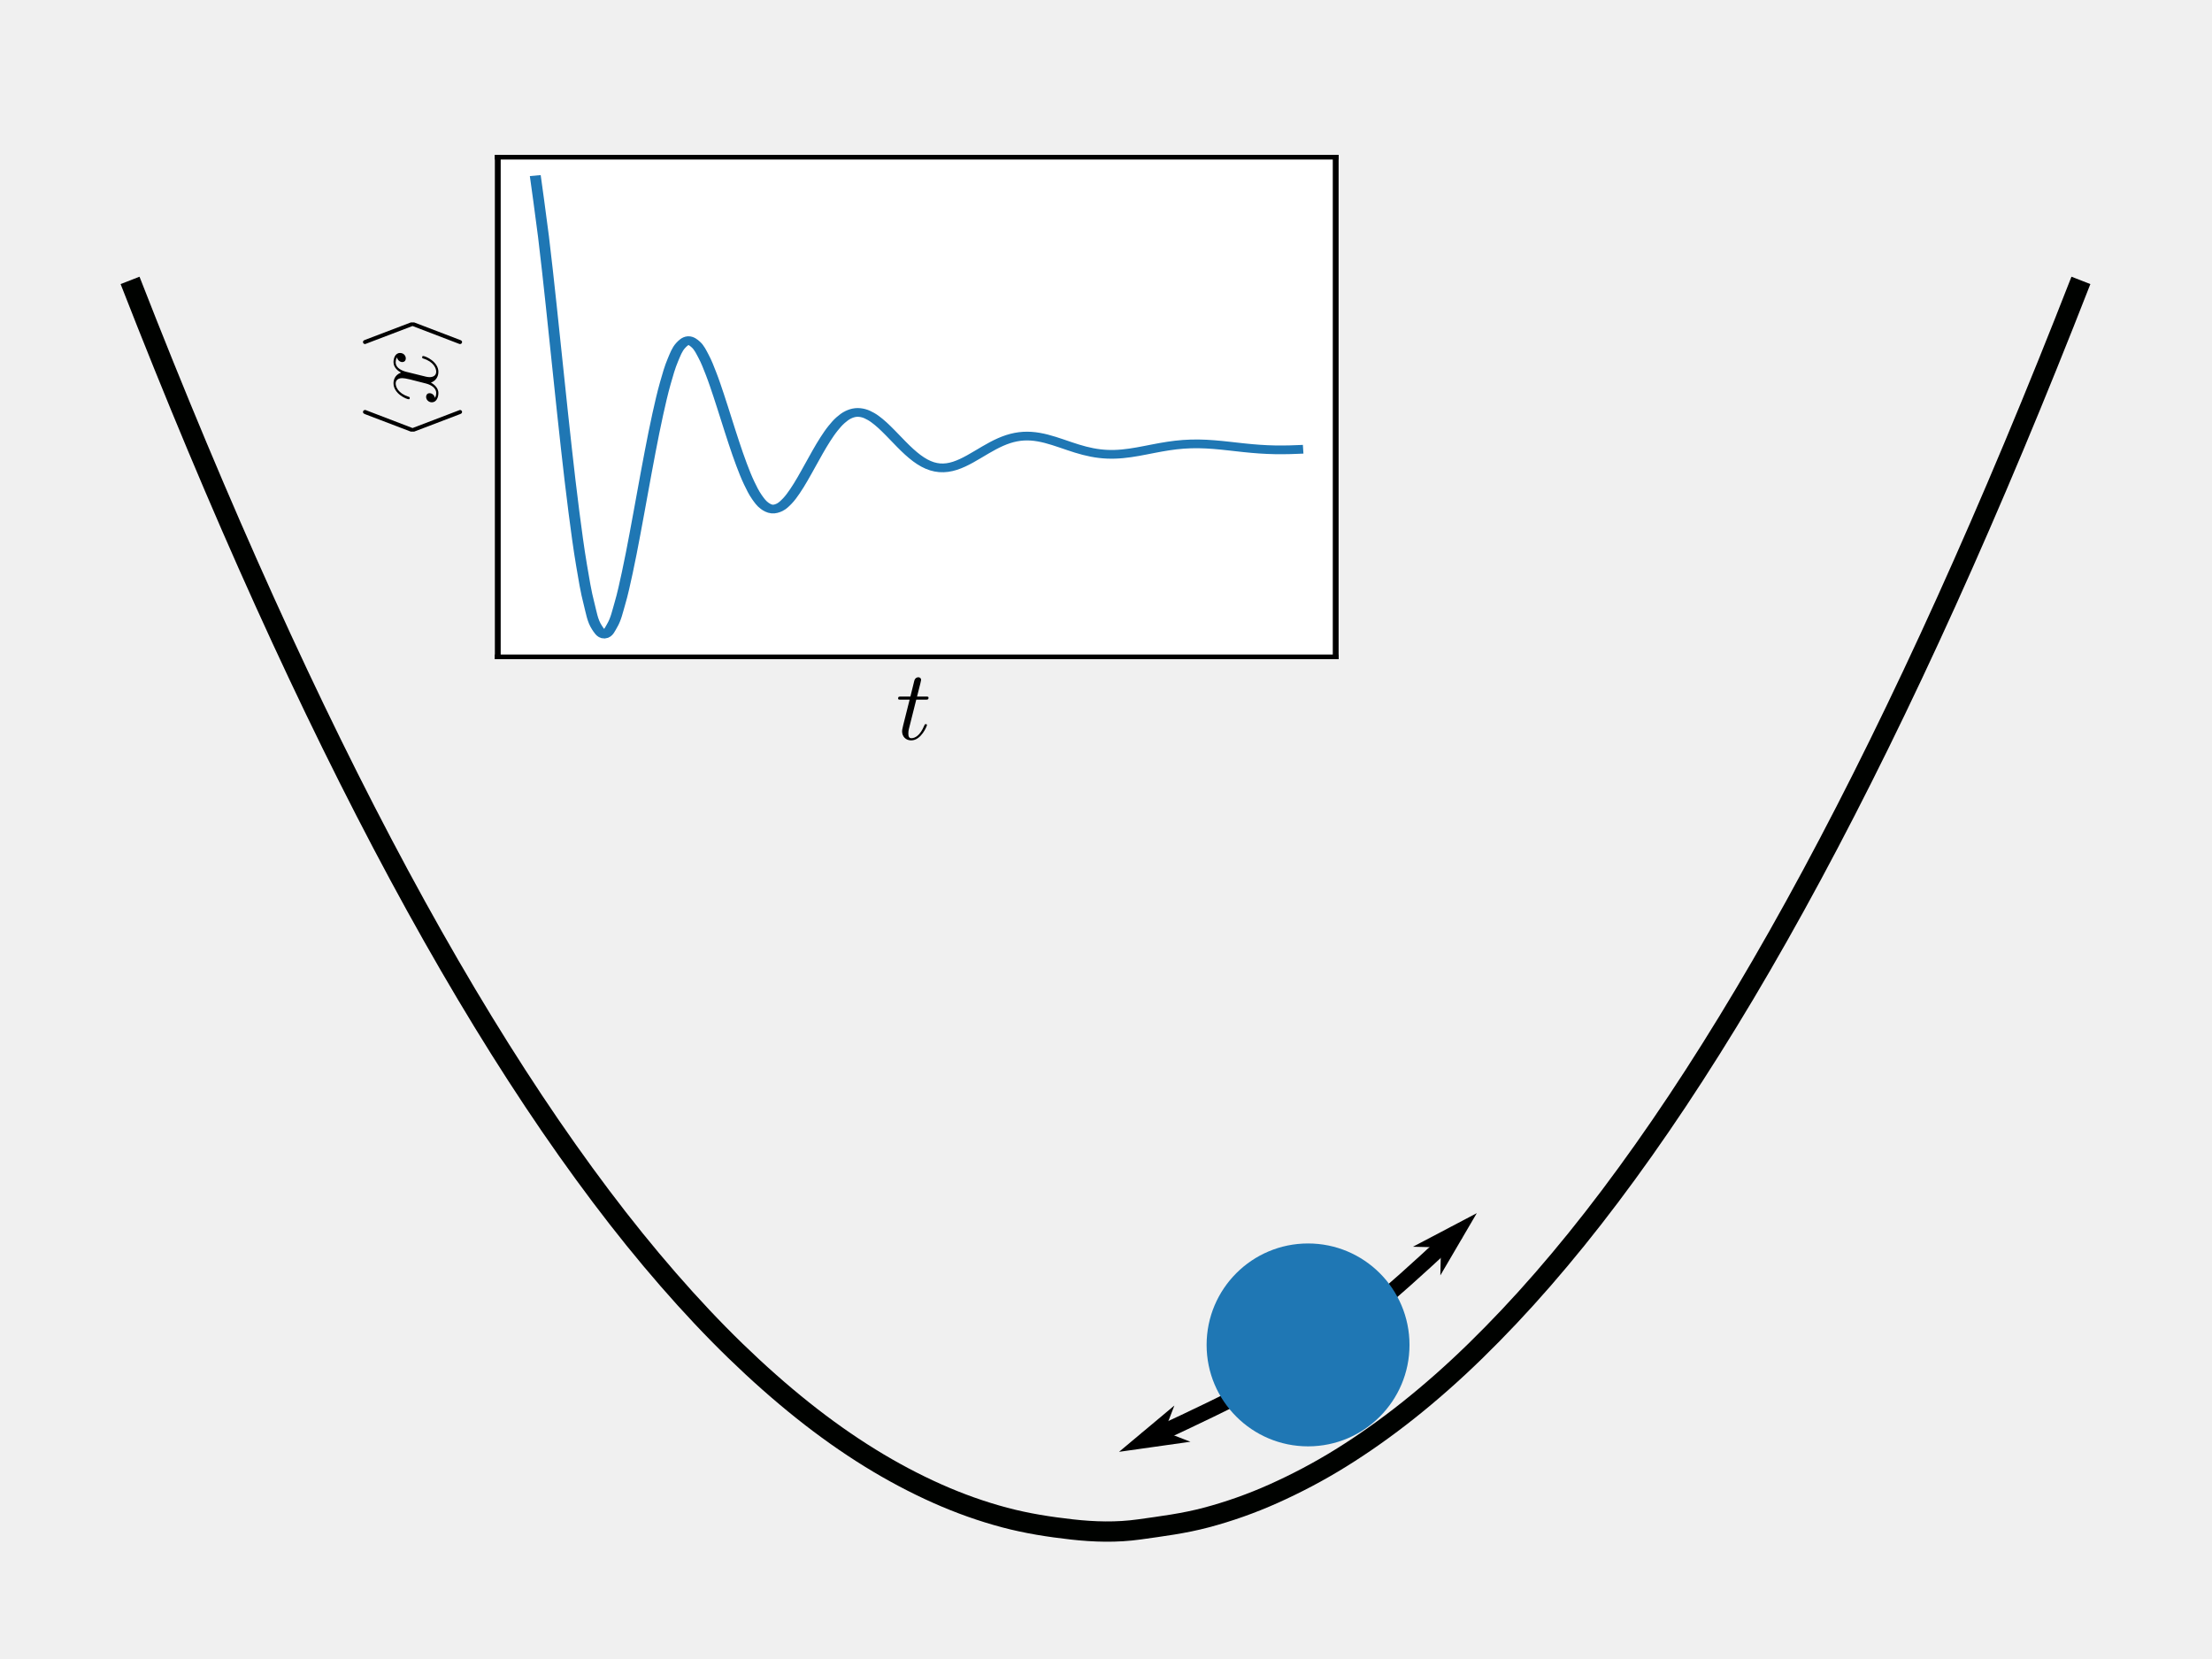
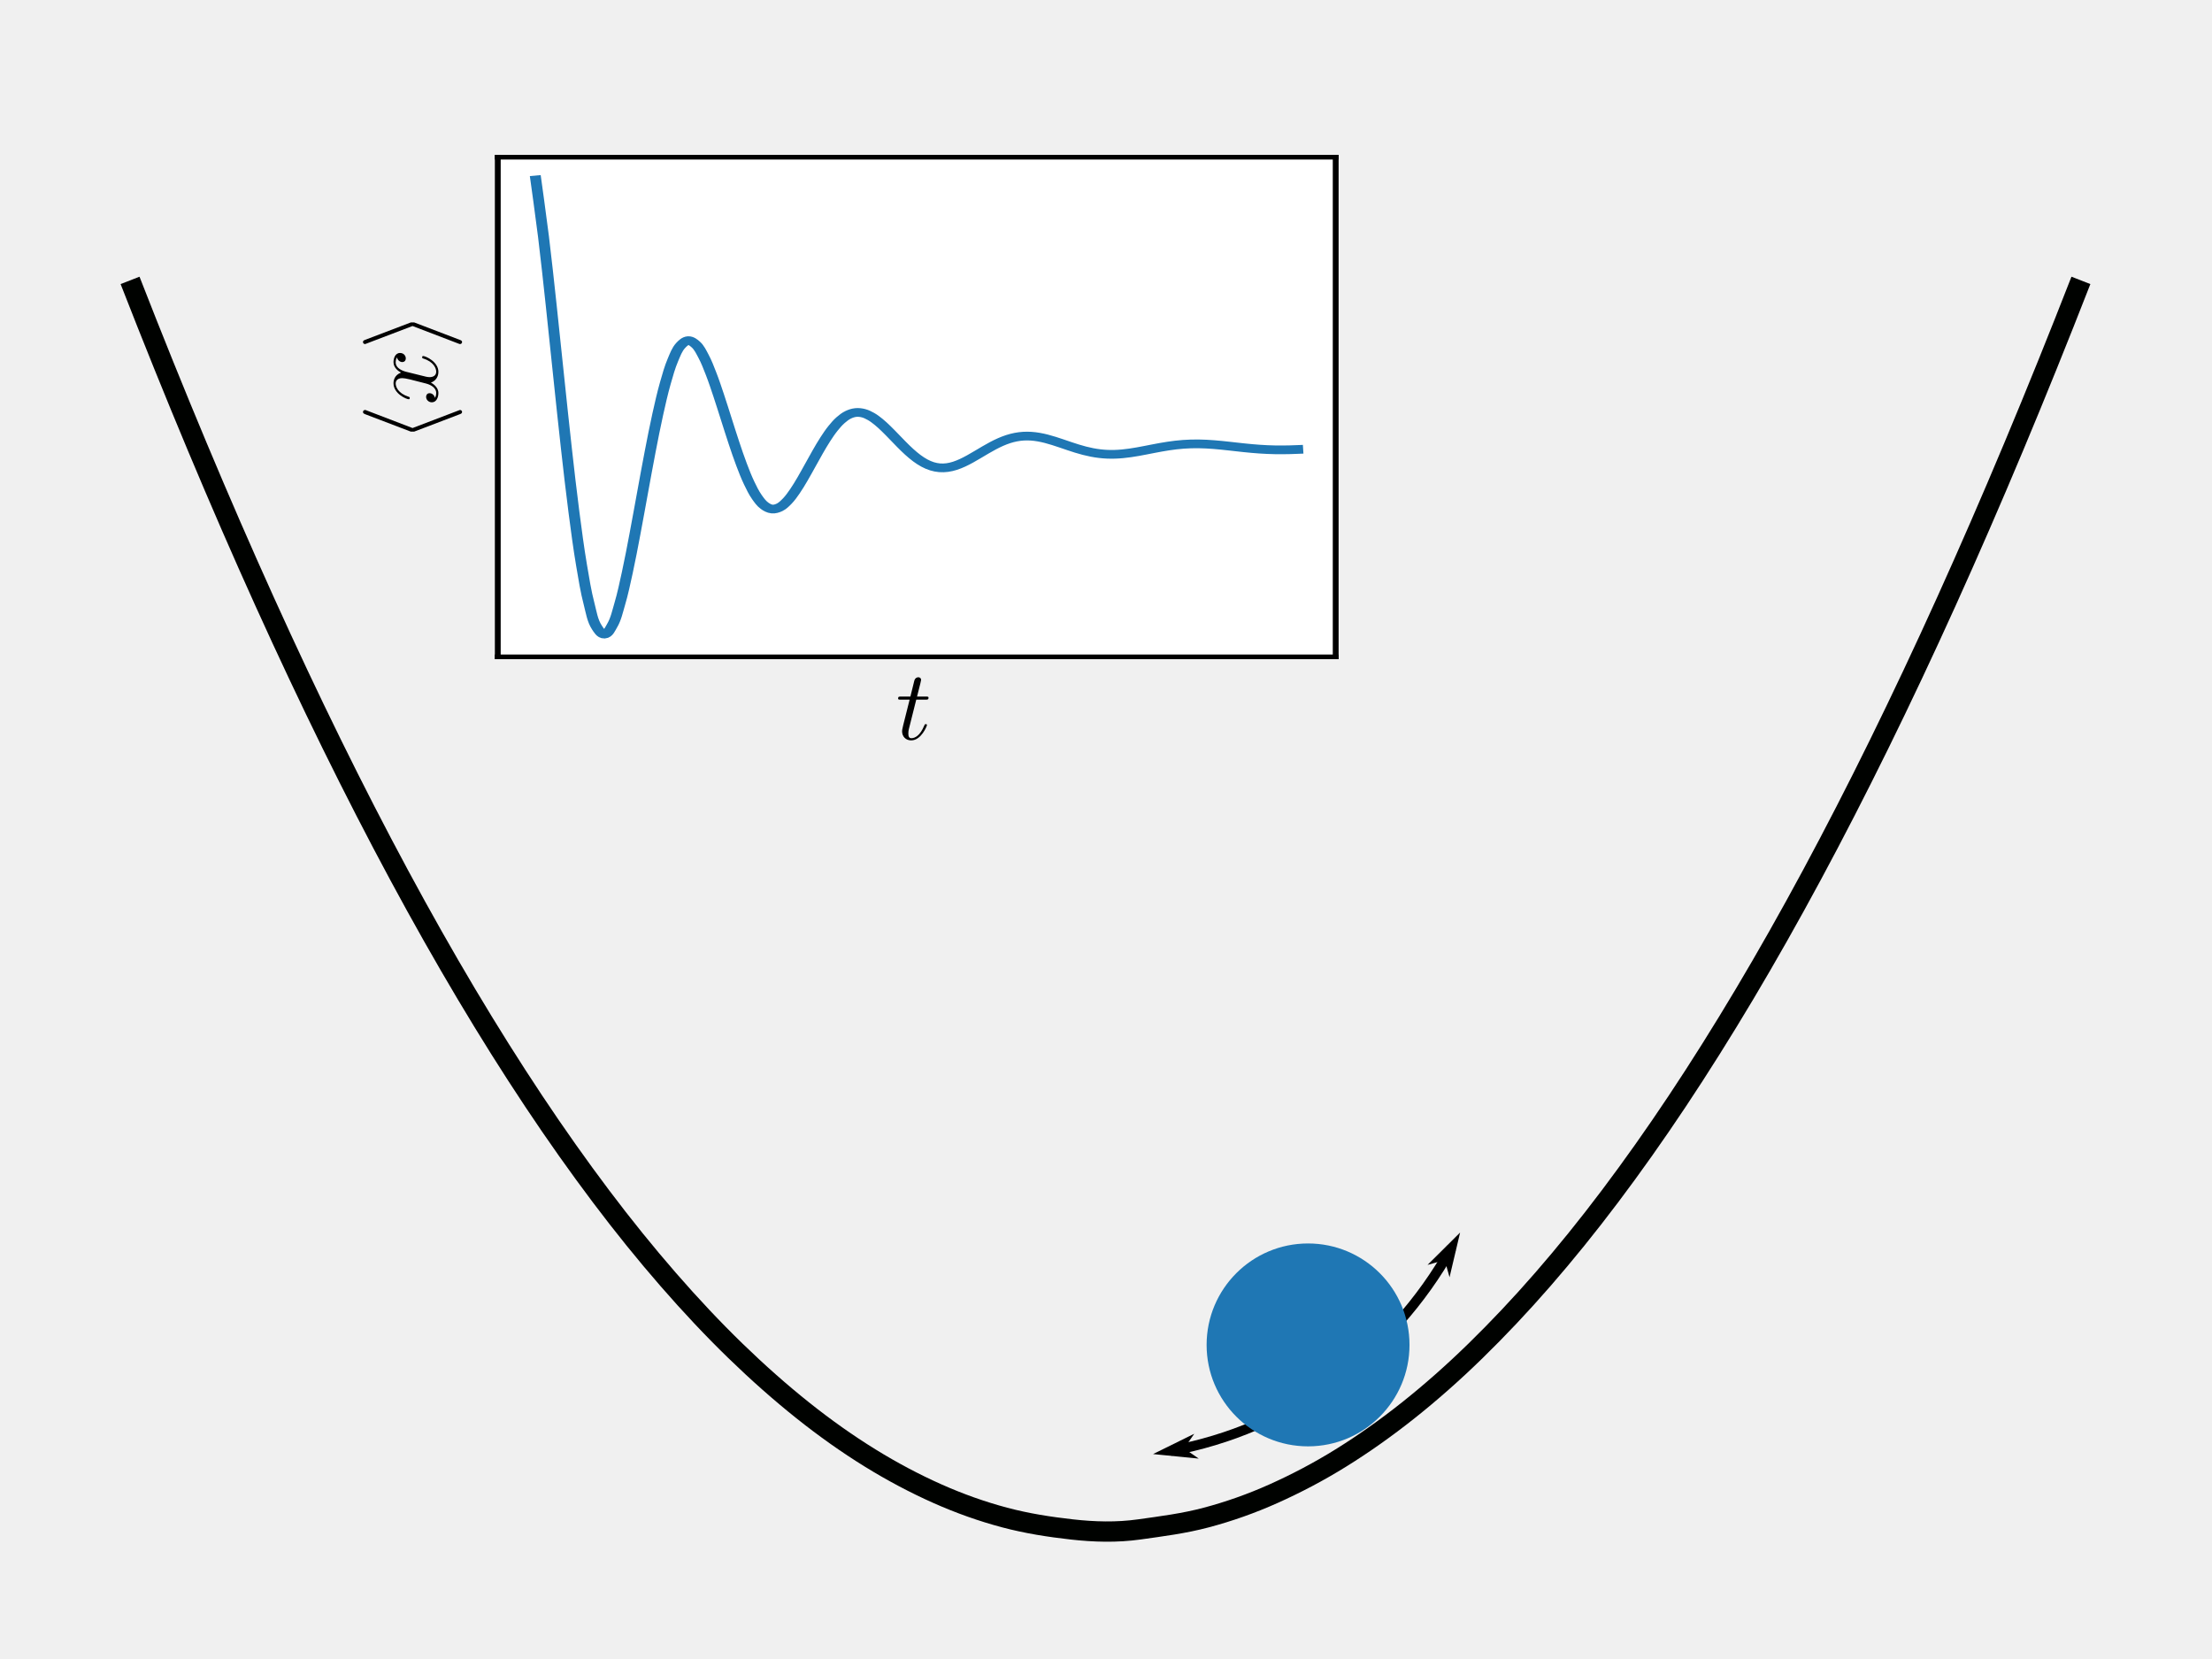
<svg xmlns="http://www.w3.org/2000/svg" version="1.1" id="svg2" viewBox="0 0 425.197 318.898" height="90mm" width="120mm">
  <defs id="defs4">
+     <marker style="overflow:visible" id="marker7215" refX="0" refY="0" orient="auto">
+       <path transform="matrix(-0.2,0,0,-0.2,-1.2,0)" style="fill:#000000;fill-opacity:1;fill-rule:evenodd;stroke:#000000;stroke-width:1pt;stroke-opacity:1" d="M 0,0 5,-5 -12.5,0 5,5 0,0 Z" id="path7217" />
+     </marker>
    <marker orient="auto" refY="0.0" refX="0.0" id="Arrow2Send" style="overflow:visible;">
      <path id="path7096" style="fill-rule:evenodd;stroke-width:0.625;stroke-linejoin:round;stroke:#000000;stroke-opacity:1;fill:#000000;fill-opacity:1" d="M 8.719,4.034 L -2.207,0.016 L 8.719,-4.002 C 6.973,-1.63 6.983,1.616 8.719,4.034 z " transform="scale(0.3) rotate(180) translate(-2.3,0)" />
    </marker>
    <marker orient="auto" refY="0.0" refX="0.0" id="Arrow1Send" style="overflow:visible;">
      <path id="path7078" d="M 0.0,0.0 L 5.0,-5.0 L -12.5,0.0 L 5.0,5.0 L 0.0,0.0 z " style="fill-rule:evenodd;stroke:#000000;stroke-width:1pt;stroke-opacity:1;fill:#000000;fill-opacity:1" transform="scale(0.2) rotate(180) translate(6,0)" />
    </marker>
    <marker orient="auto" refY="0.0" refX="0.0" id="Arrow1Mend" style="overflow:visible;">
      <path id="path7072" d="M 0.0,0.0 L 5.0,-5.0 L -12.5,0.0 L 5.0,5.0 L 0.0,0.0 z " style="fill-rule:evenodd;stroke:#000000;stroke-width:1pt;stroke-opacity:1;fill:#000000;fill-opacity:1" transform="scale(0.4) rotate(180) translate(10,0)" />
    </marker>
    <marker orient="auto" refY="0.0" refX="0.0" id="Arrow2Mstart" style="overflow:visible">
      <path id="path7087" style="fill-rule:evenodd;stroke-width:0.625;stroke-linejoin:round;stroke:#000000;stroke-opacity:1;fill:#000000;fill-opacity:1" d="M 8.719,4.034 L -2.207,0.016 L 8.719,-4.002 C 6.973,-1.63 6.983,1.616 8.719,4.034 z " transform="scale(0.6) translate(0,0)" />
    </marker>
    <marker orient="auto" refY="0.0" refX="0.0" id="marker8177" style="overflow:visible">
      <path id="path8179" d="M 0.0,0.0 L 5.0,-5.0 L -12.5,0.0 L 5.0,5.0 L 0.0,0.0 z " style="fill-rule:evenodd;stroke:#000000;stroke-width:1pt;stroke-opacity:1;fill:#000000;fill-opacity:1" transform="scale(0.2) translate(6,0)" />
    </marker>
    <marker orient="auto" refY="0.0" refX="0.0" id="marker8137" style="overflow:visible">
      <path id="path8139" d="M 0.0,0.0 L 5.0,-5.0 L -12.5,0.0 L 5.0,5.0 L 0.0,0.0 z " style="fill-rule:evenodd;stroke:#000000;stroke-width:1pt;stroke-opacity:1;fill:#000000;fill-opacity:1" transform="scale(0.2) translate(6,0)" />
    </marker>
    <marker orient="auto" refY="0.0" refX="0.0" id="Arrow1Sstart" style="overflow:visible">
      <path id="path7075" d="M 0.0,0.0 L 5.0,-5.0 L -12.5,0.0 L 5.0,5.0 L 0.0,0.0 z " style="fill-rule:evenodd;stroke:#000000;stroke-width:1pt;stroke-opacity:1;fill:#000000;fill-opacity:1" transform="scale(0.2) translate(6,0)" />
    </marker>
    <marker style="overflow:visible;" id="marker5411" refX="0.0" refY="0.0" orient="auto">
      <path transform="scale(0.2) rotate(180) translate(6,0)" style="fill-rule:evenodd;stroke:#000000;stroke-width:1pt;stroke-opacity:1;fill:#000000;fill-opacity:1" d="M 0.0,0.0 L 5.0,-5.0 L -12.5,0.0 L 5.0,5.0 L 0.0,0.0 z " id="path5413" />
    </marker>
    <marker orient="auto" refY="0.0" refX="0.0" id="Arrow2Sstart" style="overflow:visible">
      <path id="path4847" style="fill-rule:evenodd;stroke-width:0.625;stroke-linejoin:round;stroke:#000000;stroke-opacity:1;fill:#000000;fill-opacity:1" d="M 8.719,4.034 L -2.207,0.016 L 8.719,-4.002 C 6.973,-1.63 6.983,1.616 8.719,4.034 z " transform="scale(0.3) translate(-2.3,0)" />
    </marker>
    <marker orient="auto" refY="0.0" refX="0.0" id="DotS" style="overflow:visible">
      <path id="path4884" d="M -2.5,-1.0 C -2.5,1.76 -4.74,4.0 -7.5,4.0 C -10.26,4.0 -12.5,1.76 -12.5,-1.0 C -12.5,-3.76 -10.26,-6.0 -7.5,-6.0 C -4.74,-6.0 -2.5,-3.76 -2.5,-1.0 z " style="fill-rule:evenodd;stroke:#000000;stroke-width:1pt;stroke-opacity:1;fill:#000000;fill-opacity:1" transform="scale(0.2) translate(7.4, 1)" />
    </marker>
    <marker orient="auto" refY="0.0" refX="0.0" id="Arrow2Mend" style="overflow:visible;">
      <path id="path4844" style="fill-rule:evenodd;stroke-width:0.625;stroke-linejoin:round;stroke:#000000;stroke-opacity:1;fill:#000000;fill-opacity:1" d="M 8.719,4.034 L -2.207,0.016 L 8.719,-4.002 C 6.973,-1.63 6.983,1.616 8.719,4.034 z " transform="scale(0.6) rotate(180) translate(0,0)" />
    </marker>
    <marker orient="auto" refY="0.0" refX="0.0" id="marker5073" style="overflow:visible;">
      <path id="path4820" d="M 0.0,0.0 L 5.0,-5.0 L -12.5,0.0 L 5.0,5.0 L 0.0,0.0 z " style="fill-rule:evenodd;stroke:#000000;stroke-width:1pt;stroke-opacity:1;fill:#000000;fill-opacity:1" transform="scale(0.8) rotate(180) translate(12.5,0)" />
    </marker>
    <marker style="overflow:visible" id="Arrow1Lend" refX="0" refY="0" orient="auto">
      <path transform="matrix(-0.8,0,0,-0.8,-10,0)" style="fill:#ffb338;fill-opacity:1;fill-rule:evenodd;stroke:none;stroke-width:1pt;stroke-opacity:1" d="M 0,0 5,-5 -12.5,0 5,5 0,0 Z" id="path5609" />
    </marker>
    <marker orient="auto" refY="0" refX="0" id="marker4297" style="overflow:visible">
      <path id="path4299" d="M 0,0 5,-5 -12.5,0 5,5 0,0 Z" style="fill:#000000;fill-opacity:1;fill-rule:evenodd;stroke:#000000;stroke-width:1pt;stroke-opacity:1" transform="matrix(-0.4,0,0,-0.4,-4,0)" />
    </marker>
    <clipPath clipPathUnits="userSpaceOnUse" id="clipPath4807">
      <rect style="opacity:1;fill:#bf7e7d;fill-opacity:1;stroke:#000000;stroke-width:1.5;stroke-linecap:round;stroke-linejoin:round;stroke-miterlimit:4;stroke-dasharray:none;stroke-dashoffset:0.826;stroke-opacity:1" id="rect4809" width="105" height="55" x="345" y="852.362" />
    </clipPath>
    <clipPath id="p384916ccd0">
      <rect id="rect229" y="41.472" x="57.6" width="357.12" height="266.112" />
    </clipPath>
+     <marker style="overflow:visible" id="marker5411-3" refX="0" refY="0" orient="auto">
+       <path transform="matrix(-0.2,0,0,-0.2,-1.2,0)" style="fill:#000000;fill-opacity:1;fill-rule:evenodd;stroke:#000000;stroke-width:1pt;stroke-opacity:1" d="M 0,0 5,-5 -12.5,0 5,5 0,0 Z" id="path5413-6" />
+     </marker>
+     <marker orient="auto" refY="0" refX="0" id="Arrow1Send-7" style="overflow:visible">
+       <path id="path4832" d="M 0,0 5,-5 -12.5,0 5,5 0,0 Z" style="fill:#000000;fill-opacity:1;fill-rule:evenodd;stroke:#000000;stroke-width:1pt;stroke-opacity:1" transform="matrix(-0.2,0,0,-0.2,-1.2,0)" />
+     </marker>
  </defs>
  <g id="layer1" transform="translate(0,-733.4646)">
-     <path style="fill:none;fill-rule:evenodd;stroke:#000000;stroke-width:3;stroke-linecap:butt;stroke-linejoin:miter;stroke-miterlimit:4;stroke-dasharray:none;stroke-opacity:1;marker-start:url(#Arrow1Sstart);marker-end:url(#Arrow1Send)" d="m 220,1010.362 c 0,0 22.722,-10.109 33,-17 9.82,-6.584 27,-23 27,-23" id="path7889" />
+     <path d="M 279,973.362 A 77.992,80.444 0 0 1 225,1012.362" id="path4284" style="opacity:1;fill:none;fill-opacity:1;stroke:#000000;stroke-width:1.91;stroke-linecap:butt;stroke-linejoin:round;stroke-miterlimit:4;stroke-dasharray:none;stroke-dashoffset:0.826;stroke-opacity:1;marker-start:url(#marker8177);marker-end:url(#Arrow1Send-7)" />
    <path id="path4666" title="t t*t" d="m 25,787.362 c 4.31,11.052 8.621,21.717 12.931,32.007 4.31,10.291 8.62,20.195 12.931,29.724 4.309,9.524 8.621,18.673 12.931,27.436 4.31,8.763 8.619,17.146 12.931,25.153 4.309,8.002 8.621,15.623 12.931,22.864 4.31,7.241 8.621,14.095 12.931,20.575 4.31,6.48 8.625,12.57 12.931,18.292 4.315,5.734 8.621,11.052 12.931,16.004 4.31,4.952 8.613,9.531 12.931,13.721 4.303,4.175 8.624,7.998 12.931,11.432 4.313,3.439 8.618,6.478 12.931,9.143 4.308,2.662 8.625,4.942 12.931,6.86 4.315,1.923 8.621,3.442 12.931,4.59 4.31,1.147 8.632,1.813 12.931,2.295 2.163,0.242 4.318,0.393 6.471,0.408 2.153,0.015 4.305,-0.106 6.46,-0.408 4.31,-0.604 8.621,-1.147 12.931,-2.295 4.31,-1.147 8.621,-2.657 12.931,-4.59 4.31,-1.933 8.613,-4.18 12.931,-6.86 4.302,-2.67 8.63,-5.726 12.931,-9.143 4.319,-3.431 8.63,-7.232 12.931,-11.432 4.319,-4.218 8.621,-8.769 12.931,-13.721 4.31,-4.952 8.627,-10.286 12.931,-16.004 4.316,-5.733 8.621,-11.812 12.931,-18.292 4.31,-6.48 8.622,-13.34 12.931,-20.575 4.312,-7.24 8.621,-14.862 12.931,-22.864 4.31,-8.002 8.621,-16.39 12.931,-25.153 4.31,-8.763 8.622,-17.911 12.931,-27.436 4.311,-9.529 8.62,-19.434 12.931,-29.724 4.309,-10.285 8.621,-20.956 12.931,-32.007" style="opacity:1;fill:none;fill-opacity:1;stroke:#000200;stroke-width:3.9;stroke-linecap:butt;stroke-linejoin:miter;stroke-miterlimit:4;stroke-dasharray:none;stroke-dashoffset:0.826;stroke-opacity:1" />
    <g id="g7038" transform="matrix(0.8394939,0,0,0.8394939,11.14954,138.1269)">
      <g id="g6908" transform="matrix(0.4297953,0,0,0.3439221,221.1653,618.8573)">
        <path d="m -280.291,699.882 446.4,0 0,-332.64 -446.4,0 z" style="fill:#ffffff" id="path14" />
        <path transform="matrix(1.25,0,0,1.25,-352.2909,315.4022)" clip-path="url(#p384916ccd0)" d="m 73.833,53.568 c 0,0 2.251,20.114 3.247,30.192 1.186,12.013 2.199,24.051 3.247,36.084 1.119,12.862 2.154,25.736 3.247,38.601 1.072,12.625 2.108,25.254 3.247,37.87 1.031,11.426 2.053,22.854 3.247,34.255 0.99,9.454 1.972,18.913 3.247,28.313 0.941,6.942 1.817,13.919 3.247,20.73 0.873,4.161 1.358,8.655 3.247,12.251 0.796,1.516 1.797,3.719 3.247,3.624 1.607,-0.105 2.42,-2.739 3.247,-4.464 1.662,-3.47 2.325,-7.558 3.247,-11.435 1.316,-5.538 2.255,-11.208 3.247,-16.851 1.192,-6.784 2.203,-13.615 3.247,-20.437 1.124,-7.353 2.159,-14.727 3.247,-22.089 1.077,-7.288 2.114,-14.586 3.247,-21.861 1.037,-6.661 2.063,-13.327 3.247,-19.95 0.997,-5.58 1.993,-11.167 3.247,-16.666 0.953,-4.181 1.878,-8.398 3.247,-12.395 0.901,-2.63 1.692,-5.463 3.247,-7.564 0.873,-1.18 1.962,-2.526 3.247,-2.602 1.216,-0.072 2.341,1.072 3.247,2.09 1.465,1.646 2.311,4.005 3.247,6.172 1.295,2.999 2.253,6.211 3.247,9.385 1.19,3.803 2.206,7.689 3.247,11.56 1.127,4.191 2.164,8.418 3.247,12.627 1.081,4.203 2.123,8.423 3.247,12.608 1.044,3.886 2.078,7.778 3.247,11.608 1.008,3.303 2.023,6.61 3.247,9.797 0.973,2.535 1.958,5.091 3.247,7.396 0.942,1.685 1.922,3.426 3.247,4.646 0.953,0.877 2.069,1.653 3.247,1.795 1.105,0.133 2.249,-0.315 3.247,-0.924 1.255,-0.766 2.27,-2.064 3.247,-3.313 1.231,-1.576 2.239,-3.408 3.247,-5.215 1.172,-2.103 2.202,-4.325 3.247,-6.53 1.124,-2.374 2.167,-4.805 3.247,-7.211 1.085,-2.419 2.133,-4.865 3.247,-7.265 1.053,-2.27 2.1,-4.549 3.247,-6.747 1.026,-1.965 2.067,-3.927 3.247,-5.752 1.003,-1.553 2.044,-3.09 3.247,-4.404 0.994,-1.087 2.057,-2.123 3.247,-2.84 1.017,-0.613 2.123,-1.065 3.247,-1.204 1.081,-0.134 2.194,0.033 3.247,0.37 1.143,0.366 2.219,1.04 3.247,1.766 1.157,0.818 2.212,1.849 3.247,2.891 1.138,1.146 2.192,2.419 3.247,3.684 1.112,1.333 2.169,2.737 3.247,4.114 1.087,1.388 2.146,2.81 3.247,4.182 1.065,1.328 2.126,2.663 3.247,3.918 1.048,1.174 2.112,2.332 3.247,3.373 1.038,0.952 2.109,1.863 3.247,2.618 1.039,0.689 2.122,1.298 3.247,1.73 1.054,0.404 2.148,0.679 3.247,0.791 1.079,0.11 2.173,0.053 3.247,-0.119 1.101,-0.177 2.186,-0.523 3.247,-0.934 1.111,-0.431 2.186,-1 3.247,-1.599 1.108,-0.625 2.179,-1.349 3.247,-2.075 1.098,-0.747 2.168,-1.555 3.247,-2.344 1.086,-0.794 2.157,-1.62 3.247,-2.405 1.075,-0.774 2.147,-1.554 3.247,-2.273 1.067,-0.697 2.142,-1.377 3.247,-1.976 1.063,-0.576 2.143,-1.112 3.247,-1.553 1.065,-0.425 2.149,-0.787 3.247,-1.049 1.071,-0.256 2.158,-0.429 3.247,-0.512 1.08,-0.082 2.166,-0.069 3.247,0.015 1.088,0.084 2.172,0.263 3.247,0.49 1.092,0.23 2.173,0.543 3.247,0.881 1.092,0.344 2.17,0.753 3.247,1.167 1.089,0.419 2.166,0.883 3.247,1.335 1.084,0.454 2.162,0.931 3.247,1.382 1.08,0.449 2.158,0.903 3.247,1.317 1.076,0.41 2.156,0.808 3.247,1.156 1.075,0.343 2.157,0.659 3.247,0.92 1.076,0.257 2.159,0.474 3.247,0.635 1.078,0.159 2.162,0.269 3.247,0.327 1.081,0.058 2.165,0.061 3.247,0.023 1.084,-0.038 2.167,-0.131 3.247,-0.254 1.085,-0.123 2.167,-0.295 3.247,-0.484 1.086,-0.19 2.167,-0.42 3.247,-0.655 1.085,-0.236 2.165,-0.5 3.247,-0.759 1.083,-0.259 2.164,-0.534 3.247,-0.793 1.081,-0.259 2.162,-0.523 3.247,-0.763 1.08,-0.239 2.162,-0.472 3.247,-0.676 1.08,-0.203 2.162,-0.389 3.247,-0.544 1.08,-0.154 2.162,-0.284 3.247,-0.383 1.081,-0.098 2.163,-0.167 3.247,-0.207 1.082,-0.04 2.164,-0.048 3.247,-0.031 1.083,0.016 2.165,0.064 3.247,0.13 1.083,0.066 2.165,0.16 3.247,0.265 1.083,0.106 2.165,0.234 3.247,0.367 1.083,0.133 2.165,0.283 3.247,0.431 1.083,0.148 2.164,0.306 3.247,0.455 1.082,0.149 2.164,0.302 3.247,0.441 1.082,0.139 2.163,0.275 3.247,0.394 1.081,0.119 2.163,0.229 3.247,0.321 1.081,0.092 2.164,0.17 3.247,0.23 1.082,0.06 2.164,0.103 3.247,0.13 1.082,0.026 2.164,0.035 3.247,0.029 1.082,-0.006 2.165,-0.03 3.247,-0.065 1.083,-0.035 3.247,-0.145 3.247,-0.145" style="fill:none;stroke:#1f77b4;stroke-width:4.647;stroke-linecap:square" id="path212" />
        <path d="m -280.291,699.882 0,-332.64" style="fill:none;stroke:#000000;stroke-width:3.098;stroke-linecap:square;stroke-linejoin:miter" id="path215" />
        <path d="m 166.109,699.882 0,-332.64" style="fill:none;stroke:#000000;stroke-width:3.098;stroke-linecap:square;stroke-linejoin:miter" id="path218" />
        <path d="m -280.291,699.882 446.4,0" style="fill:none;stroke:#000000;stroke-width:3.098;stroke-linecap:square;stroke-linejoin:miter" id="path221" />
        <path d="m -280.291,367.242 446.4,0" style="fill:none;stroke:#000000;stroke-width:3.098;stroke-linecap:square;stroke-linejoin:miter" id="path224" />
      </g>
      <g transform="matrix(0,-1,1,0,-47.08527,938.6133)" id="g5314-3">
        <g style="font-style:normal;font-variant:normal;font-weight:normal;font-stretch:normal;letter-spacing:normal;word-spacing:normal;text-anchor:start;fill:none;fill-opacity:1;fill-rule:evenodd;stroke:#000000;stroke-width:1.191;stroke-linecap:butt;stroke-linejoin:miter;stroke-miterlimit:10.433;stroke-dasharray:none;stroke-dashoffset:0;stroke-opacity:1" id="content-6" transform="matrix(0.4555681,0,0,-0.4555681,-79.72441,318.8976)" xml:space="preserve" stroke-miterlimit="10.433" font-style="normal" font-variant="normal" font-weight="normal" font-stretch="normal" font-size-adjust="none" letter-spacing="normal" word-spacing="normal">
          <path style="fill:#000000;stroke-width:0" d="m 472.34,441.47 0.01,0.02 0.01,0.03 0.01,0.02 0.01,0.03 0.02,0.04 0.02,0.04 0.02,0.04 0.01,0.04 0.02,0.04 0.01,0.03 0.01,0.04 0.02,0.03 0.01,0.03 0.01,0.03 0,0.02 0.01,0.03 0.01,0.02 0.01,0.03 0,0.02 0.01,0.02 0,0.02 0,0.02 0.01,0.05 0,0.03 0,0.04 0.01,0.05 0,0.04 0,0.02 0,0.02 c 0,0.55 -0.45,1 -1,1 -0.45,0 -0.8,-0.25 -1.14,-1.15 l -8.72,-22.86 0,-1.74 8.72,-22.87 c 0.19,-0.54 0.44,-1.19 1.14,-1.19 0.55,0 1,0.45 1,0.99 0,0.15 0,0.25 -0.25,0.8 l -8.82,23.11 z" id="path5317-7" />
          <path style="fill:#000000;stroke-width:0" d="m 491.64,421.04 0.03,0.13 0.03,0.15 0.05,0.17 0.04,0.18 0.06,0.19 0.06,0.21 0.06,0.21 0.07,0.23 0.08,0.23 0.09,0.24 0.1,0.25 0.1,0.24 0.11,0.25 0.12,0.25 0.13,0.25 0.14,0.25 0.15,0.24 0.15,0.24 0.17,0.23 0.18,0.22 0.18,0.22 0.2,0.2 0.21,0.19 0.22,0.18 0.23,0.16 0.25,0.14 0.12,0.07 0.13,0.06 0.13,0.05 0.14,0.05 0.14,0.05 0.14,0.04 0.14,0.03 0.15,0.03 0.15,0.02 0.16,0.02 0.16,0.01 0.16,0 c 0.25,0 1.45,0 2.49,-0.65 -1.4,-0.25 -2.39,-1.49 -2.39,-2.68 0,-0.8 0.54,-1.75 1.89,-1.75 1.1,0 2.69,0.9 2.69,2.89 0,2.59 -2.94,3.29 -4.63,3.29 -2.89,0 -4.64,-2.64 -5.23,-3.79 -1.25,3.29 -3.94,3.79 -5.38,3.79 -5.18,0 -8.02,-6.43 -8.02,-7.67 0,-0.5 0.5,-0.5 0.6,-0.5 0.39,0 0.54,0.1 0.64,0.54 1.7,5.29 4.98,6.53 6.68,6.53 0.95,0 2.69,-0.45 2.69,-3.33 0,-1.55 -0.85,-4.89 -2.69,-11.86 -0.8,-3.09 -2.54,-5.18 -4.73,-5.18 -0.3,0 -1.45,0 -2.49,0.65 1.24,0.25 2.34,1.29 2.34,2.69 0,1.34 -1.1,1.74 -1.85,1.74 -1.49,0 -2.73,-1.3 -2.73,-2.89 0,-2.29 2.48,-3.29 4.68,-3.29 3.28,0 5.08,3.49 5.23,3.79 0.6,-1.85 2.39,-3.79 5.38,-3.79 5.13,0 7.97,6.43 7.97,7.67 0,0.5 -0.45,0.5 -0.6,0.5 -0.45,0 -0.55,-0.2 -0.65,-0.55 -1.64,-5.33 -5.03,-6.52 -6.62,-6.52 -1.95,0 -2.74,1.59 -2.74,3.29 0,1.09 0.29,2.19 0.85,4.38 z" id="path5319-5" />
          <path style="fill:#000000;stroke-width:0" d="m 516.6,417.61 0,1.69 -8.72,22.91 c -0.3,0.85 -0.59,1.15 -1.15,1.15 -0.54,0 -0.99,-0.45 -0.99,-1 0,-0.15 0,-0.25 0.25,-0.79 l 8.81,-23.12 -8.81,-23.01 c -0.25,-0.55 -0.25,-0.65 -0.25,-0.9 0,-0.54 0.45,-0.99 0.99,-0.99 0.65,0 0.85,0.49 1.05,0.99 z" id="path5321-3" />
        </g>
      </g>
      <g transform="translate(63.82829,744.5047)" id="g6987">
        <g style="font-style:normal;font-variant:normal;font-weight:normal;font-stretch:normal;letter-spacing:normal;word-spacing:normal;text-anchor:start;fill:none;fill-opacity:1;fill-rule:evenodd;stroke:#000000;stroke-width:1.191;stroke-linecap:butt;stroke-linejoin:miter;stroke-miterlimit:10.433;stroke-dasharray:none;stroke-dashoffset:0;stroke-opacity:1" id="g6989" transform="matrix(0.4555681,0,0,-0.4555681,-79.72441,318.8976)" xml:space="preserve" stroke-miterlimit="10.433" font-style="normal" font-variant="normal" font-weight="normal" font-stretch="normal" font-size-adjust="none" letter-spacing="normal" word-spacing="normal">
          <path style="fill:#000000;stroke-width:0" d="m 466.26,425.93 4.69,0 c 0.99,0 1.49,0 1.49,0.99 0,0.55 -0.5,0.55 -1.4,0.55 l -4.38,0 c 1.79,7.07 2.04,8.07 2.04,8.37 0,0.84 -0.59,1.34 -1.44,1.34 -0.15,0 -1.55,-0.05 -1.99,-1.79 l -1.95,-7.92 -4.68,0 c -1,0 -1.5,0 -1.5,-0.95 0,-0.59 0.4,-0.59 1.4,-0.59 l 4.39,0 c -3.59,-14.15 -3.79,-15 -3.79,-15.89 0,-2.7 1.89,-4.59 4.58,-4.59 5.08,0 7.92,7.28 7.92,7.67 0,0.5 -0.4,0.5 -0.6,0.5 -0.45,0 -0.49,-0.15 -0.74,-0.69 -2.14,-5.19 -4.78,-6.38 -6.48,-6.38 -1.05,0 -1.54,0.65 -1.54,2.29 0,1.2 0.1,1.54 0.29,2.39 z" id="path6991" />
        </g>
      </g>
    </g>
    <circle style="opacity:1;fill:#1f77b4;fill-opacity:1;stroke:none;stroke-width:1;stroke-linecap:butt;stroke-linejoin:miter;stroke-miterlimit:4;stroke-dasharray:none;stroke-dashoffset:0;stroke-opacity:1" id="path7055" cx="251.438" cy="991.987" r="19.5" />
  </g>
</svg>
